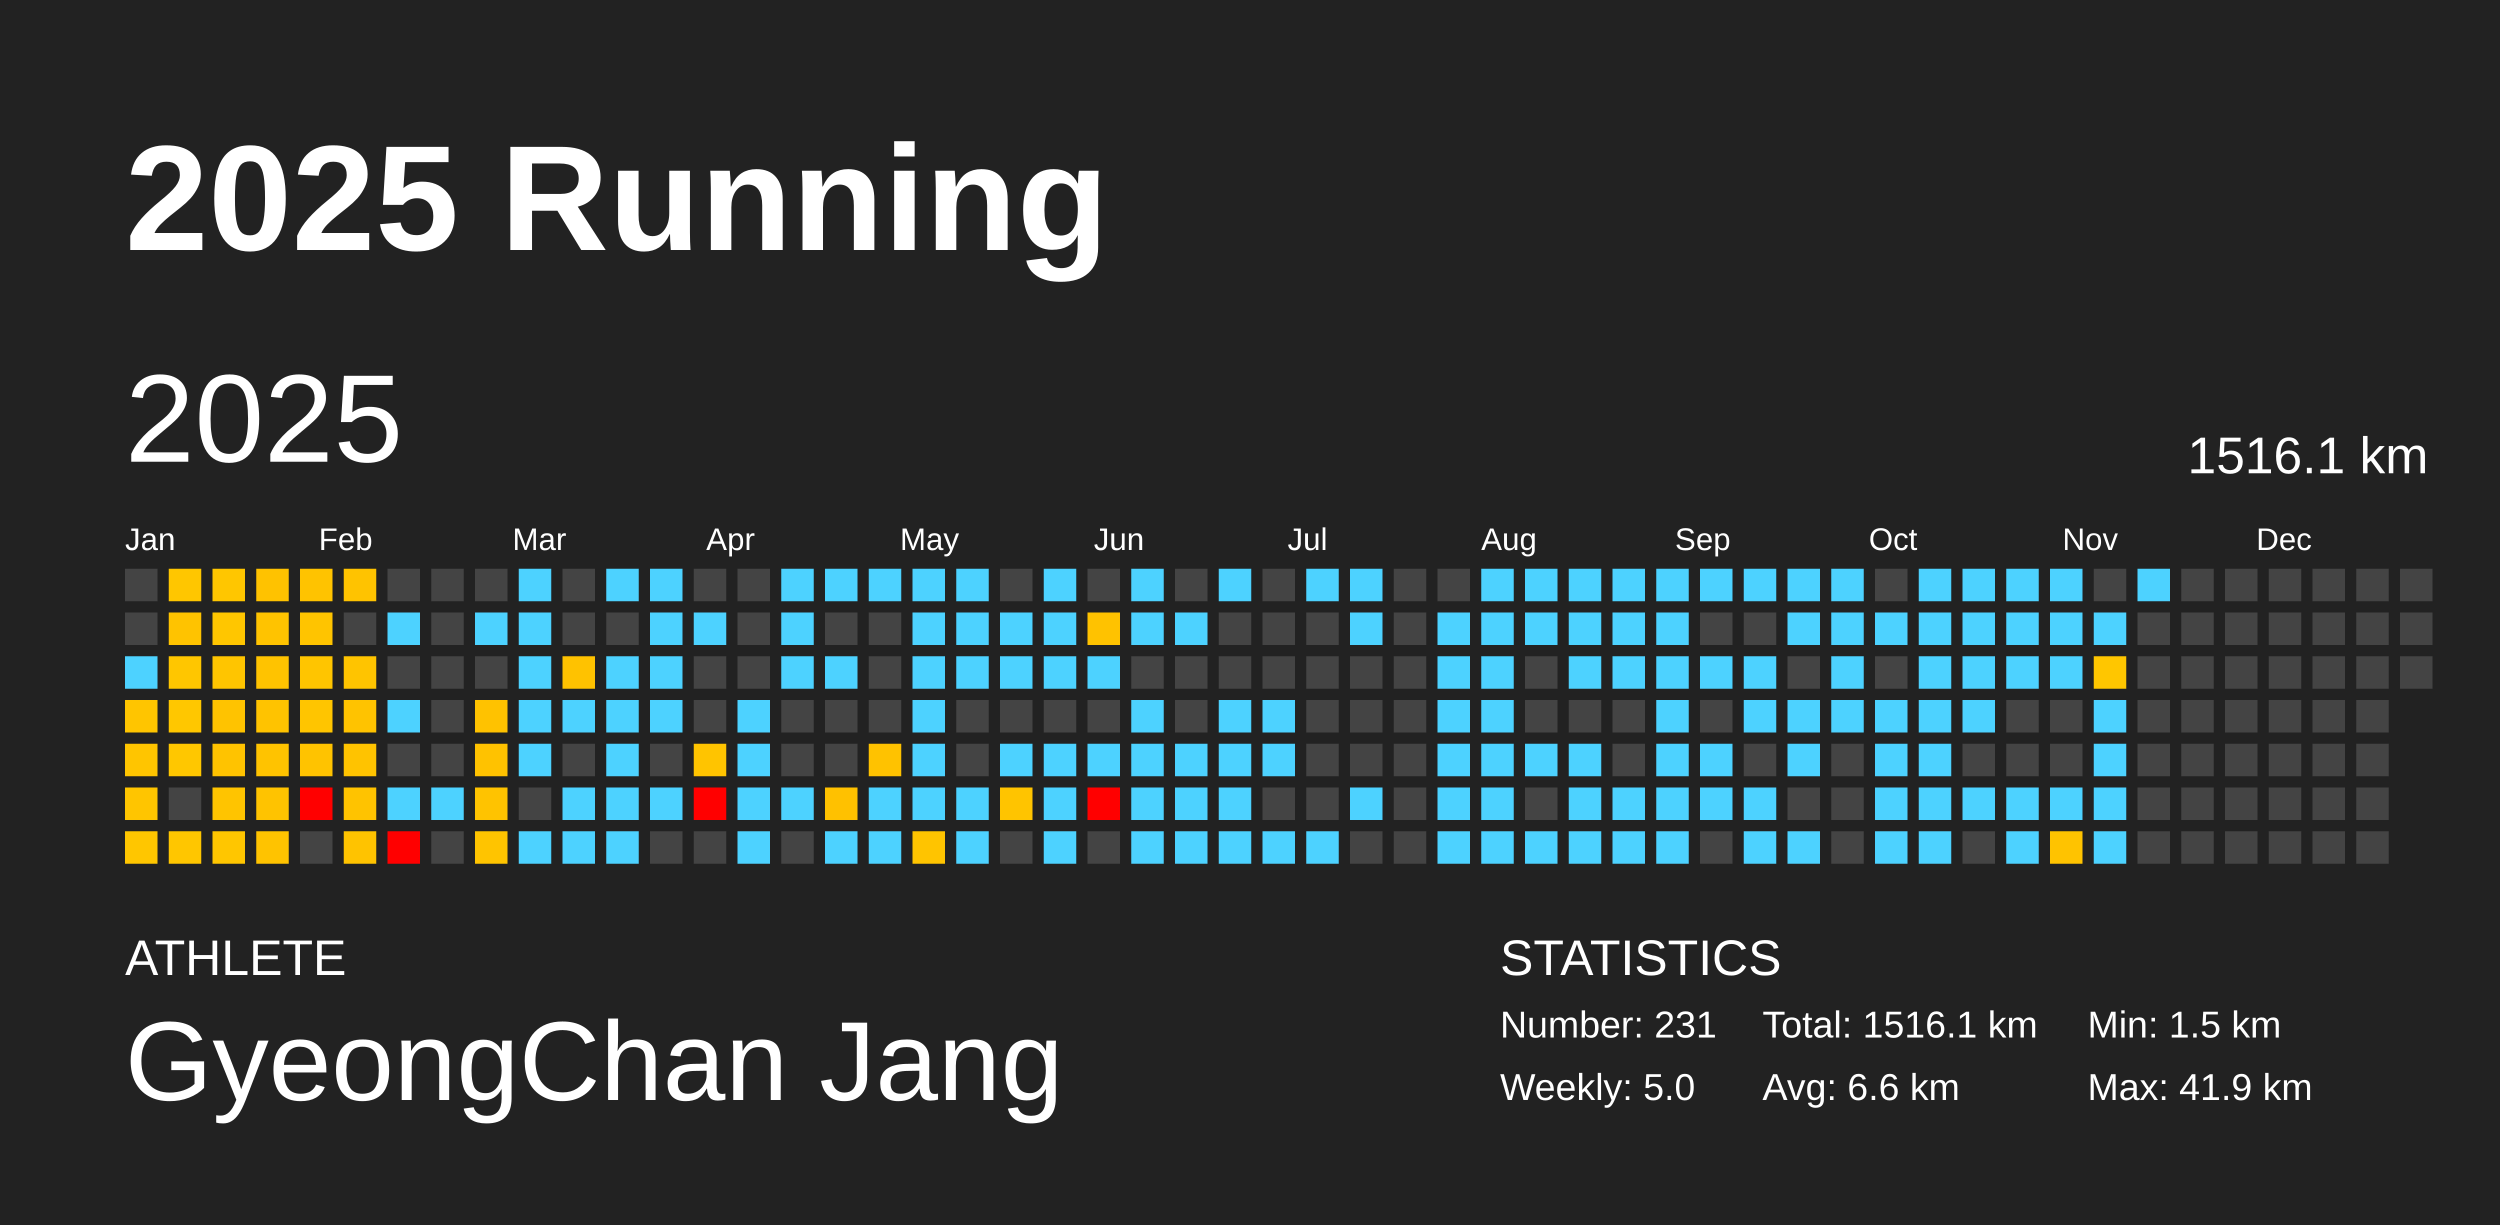
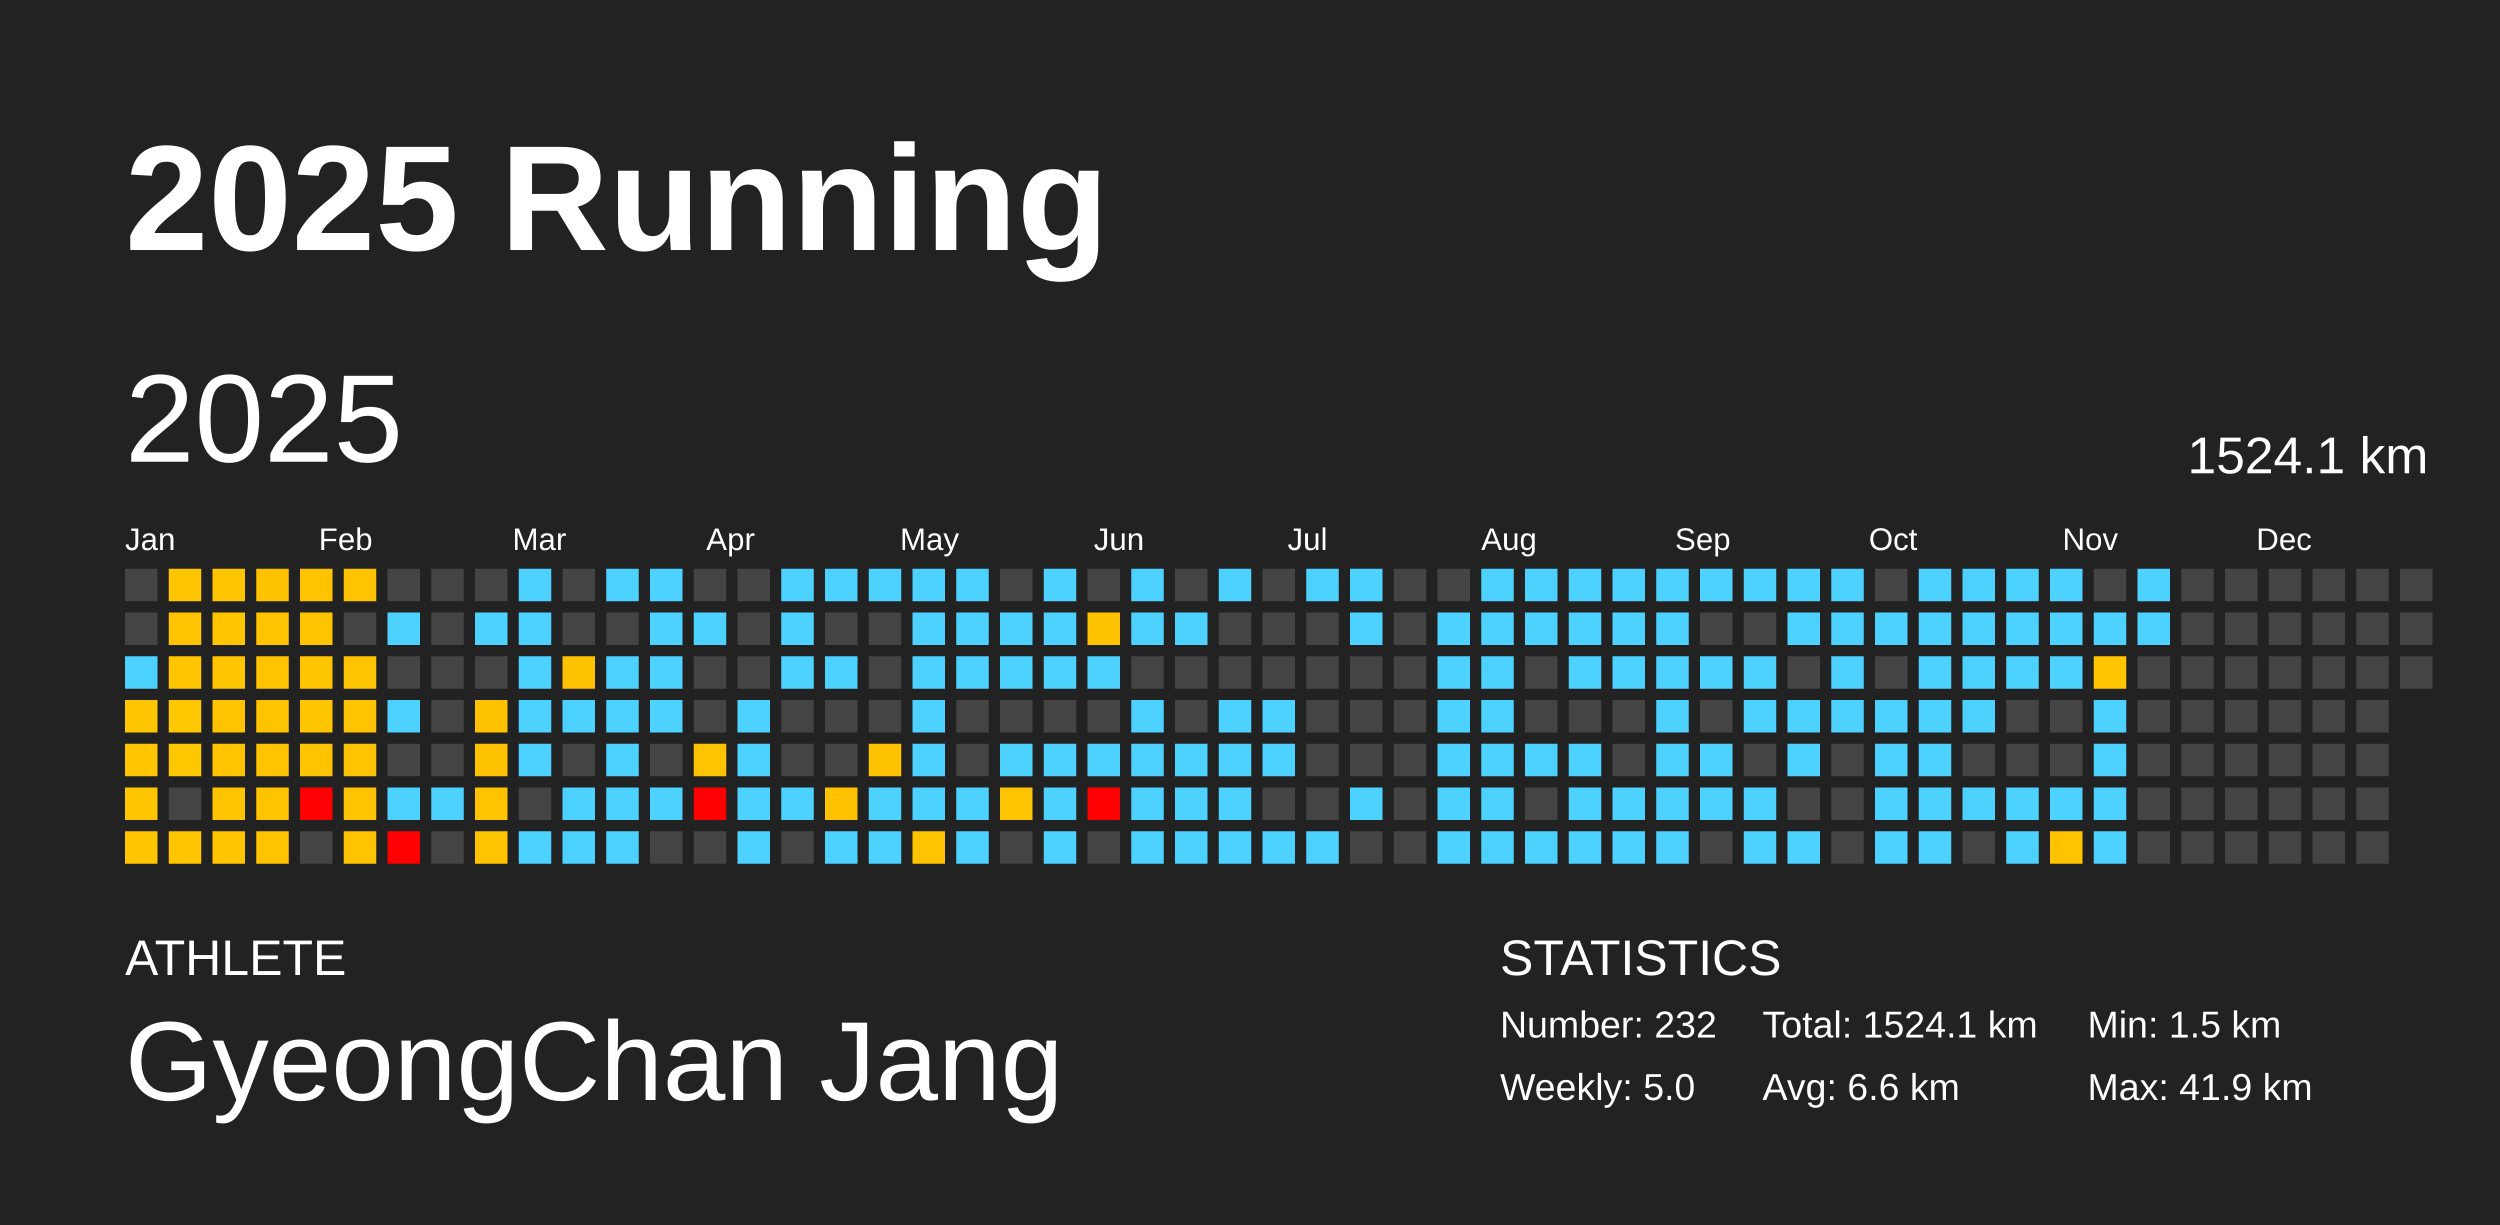
<svg xmlns="http://www.w3.org/2000/svg" baseProfile="full" height="98mm" version="1.1" viewBox="0,0,200,98" width="200mm">
  <defs />
  <rect fill="#222222" height="98" width="200" x="0" y="0" />
  <text fill="#FFFFFF" style="font-size:12px; font-family:Arial; font-weight:bold;" x="10" y="20">2025 Running</text>
  <text fill="#FFFFFF" style="font-size:4px; font-family:Arial" x="10" y="78">ATHLETE</text>
  <text fill="#FFFFFF" style="font-size:9px; font-family:Arial" x="10" y="88">GyeongChan Jang</text>
  <text fill="#FFFFFF" style="font-size:4px; font-family:Arial" x="120" y="78">STATISTICS</text>
-   <text fill="#FFFFFF" style="font-size:3px; font-family:Arial" x="120" y="83">Number: 231</text>
+   <text fill="#FFFFFF" style="font-size:3px; font-family:Arial" x="120" y="83">Number: 232</text>
  <text fill="#FFFFFF" style="font-size:3px; font-family:Arial" x="120" y="88">Weekly: 5.0</text>
-   <text fill="#FFFFFF" style="font-size:3px; font-family:Arial" x="141" y="83">Total: 1516.1 km</text>
+   <text fill="#FFFFFF" style="font-size:3px; font-family:Arial" x="141" y="83">Total: 1524.1 km</text>
  <text fill="#FFFFFF" style="font-size:3px; font-family:Arial" x="141" y="88">Avg: 6.6 km</text>
  <text fill="#FFFFFF" style="font-size:3px; font-family:Arial" x="167" y="83">Min: 1.5 km</text>
  <text fill="#FFFFFF" style="font-size:3px; font-family:Arial" x="167" y="88">Max: 41.9 km</text>
  <text dominant-baseline="hanging" fill="#FFFFFF" style="font-size:10.0px; font-family:Arial;" x="10" y="30">2025</text>
-   <text dominant-baseline="hanging" fill="#FFFFFF" style="font-size:4.125px; font-family:Arial;" x="175" y="35">1516.1 km</text>
+   <text dominant-baseline="hanging" fill="#FFFFFF" style="font-size:4.125px; font-family:Arial;" x="175" y="35">1524.1 km</text>
  <text fill="#FFFFFF" style="font-size:2.5px; font-family:Arial" x="10.0" y="44">Jan</text>
  <text fill="#FFFFFF" style="font-size:2.5px; font-family:Arial" x="25.5" y="44">Feb</text>
  <text fill="#FFFFFF" style="font-size:2.5px; font-family:Arial" x="41.0" y="44">Mar</text>
  <text fill="#FFFFFF" style="font-size:2.5px; font-family:Arial" x="56.5" y="44">Apr</text>
  <text fill="#FFFFFF" style="font-size:2.5px; font-family:Arial" x="72.0" y="44">May</text>
  <text fill="#FFFFFF" style="font-size:2.5px; font-family:Arial" x="87.5" y="44">Jun</text>
  <text fill="#FFFFFF" style="font-size:2.5px; font-family:Arial" x="103.0" y="44">Jul</text>
  <text fill="#FFFFFF" style="font-size:2.5px; font-family:Arial" x="118.5" y="44">Aug</text>
  <text fill="#FFFFFF" style="font-size:2.5px; font-family:Arial" x="134.0" y="44">Sep</text>
  <text fill="#FFFFFF" style="font-size:2.5px; font-family:Arial" x="149.5" y="44">Oct</text>
  <text fill="#FFFFFF" style="font-size:2.5px; font-family:Arial" x="165.0" y="44">Nov</text>
  <text fill="#FFFFFF" style="font-size:2.5px; font-family:Arial" x="180.5" y="44">Dec</text>
  <rect fill="#444444" height="2.6" width="2.6" x="10.0" y="45.5" />
  <rect fill="#444444" height="2.6" width="2.6" x="10.0" y="49.0" />
  <rect fill="#4dd2ff" height="2.6" width="2.6" x="10.0" y="52.5" />
  <rect fill="#ffc500" height="2.6" width="2.6" x="10.0" y="56.0" />
  <rect fill="#ffc500" height="2.6" width="2.6" x="10.0" y="59.5" />
  <rect fill="#ffc500" height="2.6" width="2.6" x="10.0" y="63.0" />
  <rect fill="#ffc600" height="2.6" width="2.6" x="10.0" y="66.5" />
  <rect fill="#ffc600" height="2.6" width="2.6" x="13.5" y="45.5" />
  <rect fill="#ffc300" height="2.6" width="2.6" x="13.5" y="49.0" />
  <rect fill="#ffc600" height="2.6" width="2.6" x="13.5" y="52.5" />
  <rect fill="#ffc700" height="2.6" width="2.6" x="13.5" y="56.0" />
  <rect fill="#ffc700" height="2.6" width="2.6" x="13.5" y="59.5" />
  <rect fill="#444444" height="2.6" width="2.6" x="13.5" y="63.0" />
  <rect fill="#ffc600" height="2.6" width="2.6" x="13.5" y="66.5" />
  <rect fill="#ffc600" height="2.6" width="2.6" x="17.0" y="45.5" />
  <rect fill="#ffc600" height="2.6" width="2.6" x="17.0" y="49.0" />
  <rect fill="#ffc500" height="2.6" width="2.6" x="17.0" y="52.5" />
  <rect fill="#ffc300" height="2.6" width="2.6" x="17.0" y="56.0" />
  <rect fill="#ffc300" height="2.6" width="2.6" x="17.0" y="59.5" />
  <rect fill="#ffc400" height="2.6" width="2.6" x="17.0" y="63.0" />
  <rect fill="#ffc600" height="2.6" width="2.6" x="17.0" y="66.5" />
  <rect fill="#ffc200" height="2.6" width="2.6" x="20.5" y="45.5" />
  <rect fill="#ffc300" height="2.6" width="2.6" x="20.5" y="49.0" />
  <rect fill="#ffc300" height="2.6" width="2.6" x="20.5" y="52.5" />
  <rect fill="#ffc300" height="2.6" width="2.6" x="20.5" y="56.0" />
  <rect fill="#ffc300" height="2.6" width="2.6" x="20.5" y="59.5" />
  <rect fill="#ffc300" height="2.6" width="2.6" x="20.5" y="63.0" />
  <rect fill="#ffc300" height="2.6" width="2.6" x="20.5" y="66.5" />
  <rect fill="#ffc300" height="2.6" width="2.6" x="24.0" y="45.5" />
  <rect fill="#ffc400" height="2.6" width="2.6" x="24.0" y="49.0" />
  <rect fill="#ffc500" height="2.6" width="2.6" x="24.0" y="52.5" />
  <rect fill="#ffc500" height="2.6" width="2.6" x="24.0" y="56.0" />
  <rect fill="#ffc300" height="2.6" width="2.6" x="24.0" y="59.5" />
  <rect fill="red" height="2.6" width="2.6" x="24.0" y="63.0" />
  <rect fill="#444444" height="2.6" width="2.6" x="24.0" y="66.5" />
  <rect fill="#ffc300" height="2.6" width="2.6" x="27.5" y="45.5" />
  <rect fill="#444444" height="2.6" width="2.6" x="27.5" y="49.0" />
  <rect fill="#ffc400" height="2.6" width="2.6" x="27.5" y="52.5" />
  <rect fill="#ffc300" height="2.6" width="2.6" x="27.5" y="56.0" />
  <rect fill="#ffc300" height="2.6" width="2.6" x="27.5" y="59.5" />
  <rect fill="#ffc300" height="2.6" width="2.6" x="27.5" y="63.0" />
  <rect fill="#ffc300" height="2.6" width="2.6" x="27.5" y="66.5" />
  <rect fill="#444444" height="2.6" width="2.6" x="31.0" y="45.5" />
  <rect fill="#4dd2ff" height="2.6" width="2.6" x="31.0" y="49.0" />
  <rect fill="#444444" height="2.6" width="2.6" x="31.0" y="52.5" />
  <rect fill="#4dd2ff" height="2.6" width="2.6" x="31.0" y="56.0" />
  <rect fill="#444444" height="2.6" width="2.6" x="31.0" y="59.5" />
  <rect fill="#4dd2ff" height="2.6" width="2.6" x="31.0" y="63.0" />
  <rect fill="red" height="2.6" width="2.6" x="31.0" y="66.5" />
  <rect fill="#444444" height="2.6" width="2.6" x="34.5" y="45.5" />
  <rect fill="#444444" height="2.6" width="2.6" x="34.5" y="49.0" />
  <rect fill="#444444" height="2.6" width="2.6" x="34.5" y="52.5" />
  <rect fill="#444444" height="2.6" width="2.6" x="34.5" y="56.0" />
  <rect fill="#444444" height="2.6" width="2.6" x="34.5" y="59.5" />
  <rect fill="#4dd2ff" height="2.6" width="2.6" x="34.5" y="63.0" />
  <rect fill="#444444" height="2.6" width="2.6" x="34.5" y="66.5" />
  <rect fill="#444444" height="2.6" width="2.6" x="38.0" y="45.5" />
  <rect fill="#4dd2ff" height="2.6" width="2.6" x="38.0" y="49.0" />
  <rect fill="#444444" height="2.6" width="2.6" x="38.0" y="52.5" />
  <rect fill="#ffc200" height="2.6" width="2.6" x="38.0" y="56.0" />
  <rect fill="#ffc200" height="2.6" width="2.6" x="38.0" y="59.5" />
  <rect fill="#ffc300" height="2.6" width="2.6" x="38.0" y="63.0" />
  <rect fill="#ffc400" height="2.6" width="2.6" x="38.0" y="66.5" />
  <rect fill="#4dd2ff" height="2.6" width="2.6" x="41.5" y="45.5" />
  <rect fill="#4dd2ff" height="2.6" width="2.6" x="41.5" y="49.0" />
  <rect fill="#4dd2ff" height="2.6" width="2.6" x="41.5" y="52.5" />
  <rect fill="#4dd2ff" height="2.6" width="2.6" x="41.5" y="56.0" />
  <rect fill="#4dd2ff" height="2.6" width="2.6" x="41.5" y="59.5" />
  <rect fill="#444444" height="2.6" width="2.6" x="41.5" y="63.0" />
  <rect fill="#4dd2ff" height="2.6" width="2.6" x="41.5" y="66.5" />
  <rect fill="#444444" height="2.6" width="2.6" x="45.0" y="45.5" />
  <rect fill="#444444" height="2.6" width="2.6" x="45.0" y="49.0" />
  <rect fill="#ffc200" height="2.6" width="2.6" x="45.0" y="52.5" />
  <rect fill="#4dd2ff" height="2.6" width="2.6" x="45.0" y="56.0" />
  <rect fill="#444444" height="2.6" width="2.6" x="45.0" y="59.5" />
  <rect fill="#4dd2ff" height="2.6" width="2.6" x="45.0" y="63.0" />
  <rect fill="#4dd2ff" height="2.6" width="2.6" x="45.0" y="66.5" />
  <rect fill="#4dd2ff" height="2.6" width="2.6" x="48.5" y="45.5" />
  <rect fill="#444444" height="2.6" width="2.6" x="48.5" y="49.0" />
  <rect fill="#4dd2ff" height="2.6" width="2.6" x="48.5" y="52.5" />
  <rect fill="#4dd2ff" height="2.6" width="2.6" x="48.5" y="56.0" />
  <rect fill="#4dd2ff" height="2.6" width="2.6" x="48.5" y="59.5" />
  <rect fill="#4dd2ff" height="2.6" width="2.6" x="48.5" y="63.0" />
  <rect fill="#4dd2ff" height="2.6" width="2.6" x="48.5" y="66.5" />
  <rect fill="#4dd2ff" height="2.6" width="2.6" x="52.0" y="45.5" />
  <rect fill="#4dd2ff" height="2.6" width="2.6" x="52.0" y="49.0" />
  <rect fill="#4dd2ff" height="2.6" width="2.6" x="52.0" y="52.5" />
  <rect fill="#4dd2ff" height="2.6" width="2.6" x="52.0" y="56.0" />
  <rect fill="#444444" height="2.6" width="2.6" x="52.0" y="59.5" />
  <rect fill="#4dd2ff" height="2.6" width="2.6" x="52.0" y="63.0" />
  <rect fill="#444444" height="2.6" width="2.6" x="52.0" y="66.5" />
  <rect fill="#444444" height="2.6" width="2.6" x="55.5" y="45.5" />
  <rect fill="#4dd2ff" height="2.6" width="2.6" x="55.5" y="49.0" />
  <rect fill="#444444" height="2.6" width="2.6" x="55.5" y="52.5" />
  <rect fill="#444444" height="2.6" width="2.6" x="55.5" y="56.0" />
  <rect fill="#ffc400" height="2.6" width="2.6" x="55.5" y="59.5" />
  <rect fill="red" height="2.6" width="2.6" x="55.5" y="63.0" />
  <rect fill="#444444" height="2.6" width="2.6" x="55.5" y="66.5" />
  <rect fill="#444444" height="2.6" width="2.6" x="59.0" y="45.5" />
  <rect fill="#444444" height="2.6" width="2.6" x="59.0" y="49.0" />
  <rect fill="#444444" height="2.6" width="2.6" x="59.0" y="52.5" />
  <rect fill="#4dd2ff" height="2.6" width="2.6" x="59.0" y="56.0" />
  <rect fill="#4dd2ff" height="2.6" width="2.6" x="59.0" y="59.5" />
  <rect fill="#4dd2ff" height="2.6" width="2.6" x="59.0" y="63.0" />
  <rect fill="#4dd2ff" height="2.6" width="2.6" x="59.0" y="66.5" />
  <rect fill="#4dd2ff" height="2.6" width="2.6" x="62.5" y="45.5" />
  <rect fill="#4dd2ff" height="2.6" width="2.6" x="62.5" y="49.0" />
  <rect fill="#4dd2ff" height="2.6" width="2.6" x="62.5" y="52.5" />
  <rect fill="#444444" height="2.6" width="2.6" x="62.5" y="56.0" />
  <rect fill="#444444" height="2.6" width="2.6" x="62.5" y="59.5" />
  <rect fill="#4dd2ff" height="2.6" width="2.6" x="62.5" y="63.0" />
  <rect fill="#444444" height="2.6" width="2.6" x="62.5" y="66.5" />
  <rect fill="#4dd2ff" height="2.6" width="2.6" x="66.0" y="45.5" />
  <rect fill="#444444" height="2.6" width="2.6" x="66.0" y="49.0" />
  <rect fill="#4dd2ff" height="2.6" width="2.6" x="66.0" y="52.5" />
  <rect fill="#444444" height="2.6" width="2.6" x="66.0" y="56.0" />
  <rect fill="#444444" height="2.6" width="2.6" x="66.0" y="59.5" />
  <rect fill="#ffc100" height="2.6" width="2.6" x="66.0" y="63.0" />
  <rect fill="#4dd2ff" height="2.6" width="2.6" x="66.0" y="66.5" />
  <rect fill="#4dd2ff" height="2.6" width="2.6" x="69.5" y="45.5" />
  <rect fill="#444444" height="2.6" width="2.6" x="69.5" y="49.0" />
  <rect fill="#444444" height="2.6" width="2.6" x="69.5" y="52.5" />
  <rect fill="#444444" height="2.6" width="2.6" x="69.5" y="56.0" />
  <rect fill="#ffc200" height="2.6" width="2.6" x="69.5" y="59.5" />
  <rect fill="#4dd2ff" height="2.6" width="2.6" x="69.5" y="63.0" />
  <rect fill="#4dd2ff" height="2.6" width="2.6" x="69.5" y="66.5" />
  <rect fill="#4dd2ff" height="2.6" width="2.6" x="73.0" y="45.5" />
  <rect fill="#4dd2ff" height="2.6" width="2.6" x="73.0" y="49.0" />
  <rect fill="#4dd2ff" height="2.6" width="2.6" x="73.0" y="52.5" />
  <rect fill="#4dd2ff" height="2.6" width="2.6" x="73.0" y="56.0" />
  <rect fill="#4dd2ff" height="2.6" width="2.6" x="73.0" y="59.5" />
  <rect fill="#4dd2ff" height="2.6" width="2.6" x="73.0" y="63.0" />
  <rect fill="#ffc400" height="2.6" width="2.6" x="73.0" y="66.5" />
  <rect fill="#4dd2ff" height="2.6" width="2.6" x="76.5" y="45.5" />
  <rect fill="#4dd2ff" height="2.6" width="2.6" x="76.5" y="49.0" />
  <rect fill="#4dd2ff" height="2.6" width="2.6" x="76.5" y="52.5" />
  <rect fill="#444444" height="2.6" width="2.6" x="76.5" y="56.0" />
  <rect fill="#444444" height="2.6" width="2.6" x="76.5" y="59.5" />
  <rect fill="#4dd2ff" height="2.6" width="2.6" x="76.5" y="63.0" />
  <rect fill="#4dd2ff" height="2.6" width="2.6" x="76.5" y="66.5" />
  <rect fill="#444444" height="2.6" width="2.6" x="80.0" y="45.5" />
  <rect fill="#4dd2ff" height="2.6" width="2.6" x="80.0" y="49.0" />
  <rect fill="#4dd2ff" height="2.6" width="2.6" x="80.0" y="52.5" />
  <rect fill="#444444" height="2.6" width="2.6" x="80.0" y="56.0" />
  <rect fill="#4dd2ff" height="2.6" width="2.6" x="80.0" y="59.5" />
  <rect fill="#ffc400" height="2.6" width="2.6" x="80.0" y="63.0" />
  <rect fill="#444444" height="2.6" width="2.6" x="80.0" y="66.5" />
  <rect fill="#4dd2ff" height="2.6" width="2.6" x="83.5" y="45.5" />
  <rect fill="#4dd2ff" height="2.6" width="2.6" x="83.5" y="49.0" />
  <rect fill="#4dd2ff" height="2.6" width="2.6" x="83.5" y="52.5" />
  <rect fill="#444444" height="2.6" width="2.6" x="83.5" y="56.0" />
  <rect fill="#4dd2ff" height="2.6" width="2.6" x="83.5" y="59.5" />
  <rect fill="#4dd2ff" height="2.6" width="2.6" x="83.5" y="63.0" />
  <rect fill="#4dd2ff" height="2.6" width="2.6" x="83.5" y="66.5" />
  <rect fill="#444444" height="2.6" width="2.6" x="87.0" y="45.5" />
  <rect fill="#ffc200" height="2.6" width="2.6" x="87.0" y="49.0" />
  <rect fill="#4dd2ff" height="2.6" width="2.6" x="87.0" y="52.5" />
  <rect fill="#444444" height="2.6" width="2.6" x="87.0" y="56.0" />
  <rect fill="#4dd2ff" height="2.6" width="2.6" x="87.0" y="59.5" />
  <rect fill="red" height="2.6" width="2.6" x="87.0" y="63.0" />
  <rect fill="#444444" height="2.6" width="2.6" x="87.0" y="66.5" />
  <rect fill="#4dd2ff" height="2.6" width="2.6" x="90.5" y="45.5" />
  <rect fill="#4dd2ff" height="2.6" width="2.6" x="90.5" y="49.0" />
  <rect fill="#444444" height="2.6" width="2.6" x="90.5" y="52.5" />
  <rect fill="#4dd2ff" height="2.6" width="2.6" x="90.5" y="56.0" />
  <rect fill="#4dd2ff" height="2.6" width="2.6" x="90.5" y="59.5" />
  <rect fill="#4dd2ff" height="2.6" width="2.6" x="90.5" y="63.0" />
  <rect fill="#4dd2ff" height="2.6" width="2.6" x="90.5" y="66.5" />
  <rect fill="#444444" height="2.6" width="2.6" x="94.0" y="45.5" />
  <rect fill="#4dd2ff" height="2.6" width="2.6" x="94.0" y="49.0" />
  <rect fill="#444444" height="2.6" width="2.6" x="94.0" y="52.5" />
  <rect fill="#444444" height="2.6" width="2.6" x="94.0" y="56.0" />
  <rect fill="#4dd2ff" height="2.6" width="2.6" x="94.0" y="59.5" />
  <rect fill="#4dd2ff" height="2.6" width="2.6" x="94.0" y="63.0" />
  <rect fill="#4dd2ff" height="2.6" width="2.6" x="94.0" y="66.5" />
  <rect fill="#4dd2ff" height="2.6" width="2.6" x="97.5" y="45.5" />
  <rect fill="#444444" height="2.6" width="2.6" x="97.5" y="49.0" />
  <rect fill="#444444" height="2.6" width="2.6" x="97.5" y="52.5" />
  <rect fill="#4dd2ff" height="2.6" width="2.6" x="97.5" y="56.0" />
  <rect fill="#4dd2ff" height="2.6" width="2.6" x="97.5" y="59.5" />
  <rect fill="#4dd2ff" height="2.6" width="2.6" x="97.5" y="63.0" />
  <rect fill="#4dd2ff" height="2.6" width="2.6" x="97.5" y="66.5" />
  <rect fill="#444444" height="2.6" width="2.6" x="101.0" y="45.5" />
  <rect fill="#444444" height="2.6" width="2.6" x="101.0" y="49.0" />
  <rect fill="#444444" height="2.6" width="2.6" x="101.0" y="52.5" />
  <rect fill="#4dd2ff" height="2.6" width="2.6" x="101.0" y="56.0" />
  <rect fill="#4dd2ff" height="2.6" width="2.6" x="101.0" y="59.5" />
  <rect fill="#444444" height="2.6" width="2.6" x="101.0" y="63.0" />
  <rect fill="#4dd2ff" height="2.6" width="2.6" x="101.0" y="66.5" />
  <rect fill="#4dd2ff" height="2.6" width="2.6" x="104.5" y="45.5" />
  <rect fill="#444444" height="2.6" width="2.6" x="104.5" y="49.0" />
  <rect fill="#444444" height="2.6" width="2.6" x="104.5" y="52.5" />
  <rect fill="#444444" height="2.6" width="2.6" x="104.5" y="56.0" />
  <rect fill="#444444" height="2.6" width="2.6" x="104.5" y="59.5" />
  <rect fill="#444444" height="2.6" width="2.6" x="104.5" y="63.0" />
  <rect fill="#4dd2ff" height="2.6" width="2.6" x="104.5" y="66.5" />
  <rect fill="#4dd2ff" height="2.6" width="2.6" x="108.0" y="45.5" />
  <rect fill="#4dd2ff" height="2.6" width="2.6" x="108.0" y="49.0" />
  <rect fill="#444444" height="2.6" width="2.6" x="108.0" y="52.5" />
  <rect fill="#444444" height="2.6" width="2.6" x="108.0" y="56.0" />
  <rect fill="#444444" height="2.6" width="2.6" x="108.0" y="59.5" />
  <rect fill="#4dd2ff" height="2.6" width="2.6" x="108.0" y="63.0" />
  <rect fill="#444444" height="2.6" width="2.6" x="108.0" y="66.5" />
  <rect fill="#444444" height="2.6" width="2.6" x="111.5" y="45.5" />
  <rect fill="#444444" height="2.6" width="2.6" x="111.5" y="49.0" />
  <rect fill="#444444" height="2.6" width="2.6" x="111.5" y="52.5" />
  <rect fill="#444444" height="2.6" width="2.6" x="111.5" y="56.0" />
  <rect fill="#444444" height="2.6" width="2.6" x="111.5" y="59.5" />
  <rect fill="#444444" height="2.6" width="2.6" x="111.5" y="63.0" />
  <rect fill="#444444" height="2.6" width="2.6" x="111.5" y="66.5" />
  <rect fill="#444444" height="2.6" width="2.6" x="115.0" y="45.5" />
  <rect fill="#4dd2ff" height="2.6" width="2.6" x="115.0" y="49.0" />
  <rect fill="#4dd2ff" height="2.6" width="2.6" x="115.0" y="52.5" />
  <rect fill="#4dd2ff" height="2.6" width="2.6" x="115.0" y="56.0" />
  <rect fill="#4dd2ff" height="2.6" width="2.6" x="115.0" y="59.5" />
  <rect fill="#4dd2ff" height="2.6" width="2.6" x="115.0" y="63.0" />
  <rect fill="#4dd2ff" height="2.6" width="2.6" x="115.0" y="66.5" />
  <rect fill="#4dd2ff" height="2.6" width="2.6" x="118.5" y="45.5" />
  <rect fill="#4dd2ff" height="2.6" width="2.6" x="118.5" y="49.0" />
  <rect fill="#4dd2ff" height="2.6" width="2.6" x="118.5" y="52.5" />
  <rect fill="#4dd2ff" height="2.6" width="2.6" x="118.5" y="56.0" />
  <rect fill="#4dd2ff" height="2.6" width="2.6" x="118.5" y="59.5" />
  <rect fill="#4dd2ff" height="2.6" width="2.6" x="118.5" y="63.0" />
  <rect fill="#4dd2ff" height="2.6" width="2.6" x="118.5" y="66.5" />
  <rect fill="#4dd2ff" height="2.6" width="2.6" x="122.0" y="45.5" />
  <rect fill="#4dd2ff" height="2.6" width="2.6" x="122.0" y="49.0" />
  <rect fill="#444444" height="2.6" width="2.6" x="122.0" y="52.5" />
  <rect fill="#444444" height="2.6" width="2.6" x="122.0" y="56.0" />
  <rect fill="#4dd2ff" height="2.6" width="2.6" x="122.0" y="59.5" />
  <rect fill="#444444" height="2.6" width="2.6" x="122.0" y="63.0" />
  <rect fill="#4dd2ff" height="2.6" width="2.6" x="122.0" y="66.5" />
  <rect fill="#4dd2ff" height="2.6" width="2.6" x="125.5" y="45.5" />
  <rect fill="#4dd2ff" height="2.6" width="2.6" x="125.5" y="49.0" />
  <rect fill="#4dd2ff" height="2.6" width="2.6" x="125.5" y="52.5" />
  <rect fill="#444444" height="2.6" width="2.6" x="125.5" y="56.0" />
  <rect fill="#4dd2ff" height="2.6" width="2.6" x="125.5" y="59.5" />
  <rect fill="#4dd2ff" height="2.6" width="2.6" x="125.5" y="63.0" />
  <rect fill="#4dd2ff" height="2.6" width="2.6" x="125.5" y="66.5" />
  <rect fill="#4dd2ff" height="2.6" width="2.6" x="129.0" y="45.5" />
  <rect fill="#4dd2ff" height="2.6" width="2.6" x="129.0" y="49.0" />
  <rect fill="#4dd2ff" height="2.6" width="2.6" x="129.0" y="52.5" />
  <rect fill="#444444" height="2.6" width="2.6" x="129.0" y="56.0" />
  <rect fill="#444444" height="2.6" width="2.6" x="129.0" y="59.5" />
  <rect fill="#4dd2ff" height="2.6" width="2.6" x="129.0" y="63.0" />
  <rect fill="#4dd2ff" height="2.6" width="2.6" x="129.0" y="66.5" />
  <rect fill="#4dd2ff" height="2.6" width="2.6" x="132.5" y="45.5" />
  <rect fill="#4dd2ff" height="2.6" width="2.6" x="132.5" y="49.0" />
  <rect fill="#4dd2ff" height="2.6" width="2.6" x="132.5" y="52.5" />
  <rect fill="#4dd2ff" height="2.6" width="2.6" x="132.5" y="56.0" />
  <rect fill="#4dd2ff" height="2.6" width="2.6" x="132.5" y="59.5" />
  <rect fill="#4dd2ff" height="2.6" width="2.6" x="132.5" y="63.0" />
  <rect fill="#4dd2ff" height="2.6" width="2.6" x="132.5" y="66.5" />
  <rect fill="#4dd2ff" height="2.6" width="2.6" x="136.0" y="45.5" />
  <rect fill="#444444" height="2.6" width="2.6" x="136.0" y="49.0" />
  <rect fill="#4dd2ff" height="2.6" width="2.6" x="136.0" y="52.5" />
  <rect fill="#444444" height="2.6" width="2.6" x="136.0" y="56.0" />
  <rect fill="#4dd2ff" height="2.6" width="2.6" x="136.0" y="59.5" />
  <rect fill="#4dd2ff" height="2.6" width="2.6" x="136.0" y="63.0" />
  <rect fill="#444444" height="2.6" width="2.6" x="136.0" y="66.5" />
  <rect fill="#4dd2ff" height="2.6" width="2.6" x="139.5" y="45.5" />
  <rect fill="#444444" height="2.6" width="2.6" x="139.5" y="49.0" />
  <rect fill="#4dd2ff" height="2.6" width="2.6" x="139.5" y="52.5" />
  <rect fill="#4dd2ff" height="2.6" width="2.6" x="139.5" y="56.0" />
  <rect fill="#444444" height="2.6" width="2.6" x="139.5" y="59.5" />
  <rect fill="#4dd2ff" height="2.6" width="2.6" x="139.5" y="63.0" />
  <rect fill="#4dd2ff" height="2.6" width="2.6" x="139.5" y="66.5" />
  <rect fill="#4dd2ff" height="2.6" width="2.6" x="143.0" y="45.5" />
  <rect fill="#4dd2ff" height="2.6" width="2.6" x="143.0" y="49.0" />
  <rect fill="#444444" height="2.6" width="2.6" x="143.0" y="52.5" />
  <rect fill="#4dd2ff" height="2.6" width="2.6" x="143.0" y="56.0" />
  <rect fill="#4dd2ff" height="2.6" width="2.6" x="143.0" y="59.5" />
  <rect fill="#444444" height="2.6" width="2.6" x="143.0" y="63.0" />
  <rect fill="#4dd2ff" height="2.6" width="2.6" x="143.0" y="66.5" />
  <rect fill="#4dd2ff" height="2.6" width="2.6" x="146.5" y="45.5" />
  <rect fill="#4dd2ff" height="2.6" width="2.6" x="146.5" y="49.0" />
  <rect fill="#4dd2ff" height="2.6" width="2.6" x="146.5" y="52.5" />
  <rect fill="#4dd2ff" height="2.6" width="2.6" x="146.5" y="56.0" />
  <rect fill="#444444" height="2.6" width="2.6" x="146.5" y="59.5" />
  <rect fill="#444444" height="2.6" width="2.6" x="146.5" y="63.0" />
  <rect fill="#444444" height="2.6" width="2.6" x="146.5" y="66.5" />
  <rect fill="#444444" height="2.6" width="2.6" x="150.0" y="45.5" />
  <rect fill="#4dd2ff" height="2.6" width="2.6" x="150.0" y="49.0" />
  <rect fill="#444444" height="2.6" width="2.6" x="150.0" y="52.5" />
  <rect fill="#4dd2ff" height="2.6" width="2.6" x="150.0" y="56.0" />
  <rect fill="#4dd2ff" height="2.6" width="2.6" x="150.0" y="59.5" />
  <rect fill="#4dd2ff" height="2.6" width="2.6" x="150.0" y="63.0" />
  <rect fill="#4dd2ff" height="2.6" width="2.6" x="150.0" y="66.5" />
  <rect fill="#4dd2ff" height="2.6" width="2.6" x="153.5" y="45.5" />
  <rect fill="#4dd2ff" height="2.6" width="2.6" x="153.5" y="49.0" />
  <rect fill="#4dd2ff" height="2.6" width="2.6" x="153.5" y="52.5" />
  <rect fill="#4dd2ff" height="2.6" width="2.6" x="153.5" y="56.0" />
  <rect fill="#4dd2ff" height="2.6" width="2.6" x="153.5" y="59.5" />
  <rect fill="#4dd2ff" height="2.6" width="2.6" x="153.5" y="63.0" />
  <rect fill="#4dd2ff" height="2.6" width="2.6" x="153.5" y="66.5" />
  <rect fill="#4dd2ff" height="2.6" width="2.6" x="157.0" y="45.5" />
  <rect fill="#4dd2ff" height="2.6" width="2.6" x="157.0" y="49.0" />
  <rect fill="#4dd2ff" height="2.6" width="2.6" x="157.0" y="52.5" />
  <rect fill="#4dd2ff" height="2.6" width="2.6" x="157.0" y="56.0" />
  <rect fill="#444444" height="2.6" width="2.6" x="157.0" y="59.5" />
  <rect fill="#4dd2ff" height="2.6" width="2.6" x="157.0" y="63.0" />
  <rect fill="#444444" height="2.6" width="2.6" x="157.0" y="66.5" />
  <rect fill="#4dd2ff" height="2.6" width="2.6" x="160.5" y="45.5" />
  <rect fill="#4dd2ff" height="2.6" width="2.6" x="160.5" y="49.0" />
  <rect fill="#4dd2ff" height="2.6" width="2.6" x="160.5" y="52.5" />
  <rect fill="#444444" height="2.6" width="2.6" x="160.5" y="56.0" />
  <rect fill="#444444" height="2.6" width="2.6" x="160.5" y="59.5" />
  <rect fill="#4dd2ff" height="2.6" width="2.6" x="160.5" y="63.0" />
  <rect fill="#4dd2ff" height="2.6" width="2.6" x="160.5" y="66.5" />
  <rect fill="#4dd2ff" height="2.6" width="2.6" x="164.0" y="45.5" />
  <rect fill="#4dd2ff" height="2.6" width="2.6" x="164.0" y="49.0" />
  <rect fill="#4dd2ff" height="2.6" width="2.6" x="164.0" y="52.5" />
  <rect fill="#444444" height="2.6" width="2.6" x="164.0" y="56.0" />
  <rect fill="#444444" height="2.6" width="2.6" x="164.0" y="59.5" />
  <rect fill="#4dd2ff" height="2.6" width="2.6" x="164.0" y="63.0" />
  <rect fill="#ffc300" height="2.6" width="2.6" x="164.0" y="66.5" />
  <rect fill="#444444" height="2.6" width="2.6" x="167.5" y="45.5" />
  <rect fill="#4dd2ff" height="2.6" width="2.6" x="167.5" y="49.0" />
  <rect fill="#ffc600" height="2.6" width="2.6" x="167.5" y="52.5" />
  <rect fill="#4dd2ff" height="2.6" width="2.6" x="167.5" y="56.0" />
  <rect fill="#4dd2ff" height="2.6" width="2.6" x="167.5" y="59.5" />
  <rect fill="#4dd2ff" height="2.6" width="2.6" x="167.5" y="63.0" />
  <rect fill="#4dd2ff" height="2.6" width="2.6" x="167.5" y="66.5" />
  <rect fill="#4dd2ff" height="2.6" width="2.6" x="171.0" y="45.5" />
-   <rect fill="#444444" height="2.6" width="2.6" x="171.0" y="49.0" />
+   <rect fill="#4dd2ff" height="2.6" width="2.6" x="171.0" y="49.0" />
  <rect fill="#444444" height="2.6" width="2.6" x="171.0" y="52.5" />
  <rect fill="#444444" height="2.6" width="2.6" x="171.0" y="56.0" />
  <rect fill="#444444" height="2.6" width="2.6" x="171.0" y="59.5" />
  <rect fill="#444444" height="2.6" width="2.6" x="171.0" y="63.0" />
  <rect fill="#444444" height="2.6" width="2.6" x="171.0" y="66.5" />
  <rect fill="#444444" height="2.6" width="2.6" x="174.5" y="45.5" />
  <rect fill="#444444" height="2.6" width="2.6" x="174.5" y="49.0" />
  <rect fill="#444444" height="2.6" width="2.6" x="174.5" y="52.5" />
  <rect fill="#444444" height="2.6" width="2.6" x="174.5" y="56.0" />
  <rect fill="#444444" height="2.6" width="2.6" x="174.5" y="59.5" />
  <rect fill="#444444" height="2.6" width="2.6" x="174.5" y="63.0" />
  <rect fill="#444444" height="2.6" width="2.6" x="174.5" y="66.5" />
  <rect fill="#444444" height="2.6" width="2.6" x="178.0" y="45.5" />
  <rect fill="#444444" height="2.6" width="2.6" x="178.0" y="49.0" />
  <rect fill="#444444" height="2.6" width="2.6" x="178.0" y="52.5" />
  <rect fill="#444444" height="2.6" width="2.6" x="178.0" y="56.0" />
  <rect fill="#444444" height="2.6" width="2.6" x="178.0" y="59.5" />
  <rect fill="#444444" height="2.6" width="2.6" x="178.0" y="63.0" />
  <rect fill="#444444" height="2.6" width="2.6" x="178.0" y="66.5" />
  <rect fill="#444444" height="2.6" width="2.6" x="181.5" y="45.5" />
  <rect fill="#444444" height="2.6" width="2.6" x="181.5" y="49.0" />
  <rect fill="#444444" height="2.6" width="2.6" x="181.5" y="52.5" />
  <rect fill="#444444" height="2.6" width="2.6" x="181.5" y="56.0" />
  <rect fill="#444444" height="2.6" width="2.6" x="181.5" y="59.5" />
  <rect fill="#444444" height="2.6" width="2.6" x="181.5" y="63.0" />
  <rect fill="#444444" height="2.6" width="2.6" x="181.5" y="66.5" />
  <rect fill="#444444" height="2.6" width="2.6" x="185.0" y="45.5" />
  <rect fill="#444444" height="2.6" width="2.6" x="185.0" y="49.0" />
  <rect fill="#444444" height="2.6" width="2.6" x="185.0" y="52.5" />
  <rect fill="#444444" height="2.6" width="2.6" x="185.0" y="56.0" />
  <rect fill="#444444" height="2.6" width="2.6" x="185.0" y="59.5" />
  <rect fill="#444444" height="2.6" width="2.6" x="185.0" y="63.0" />
  <rect fill="#444444" height="2.6" width="2.6" x="185.0" y="66.5" />
  <rect fill="#444444" height="2.6" width="2.6" x="188.5" y="45.5" />
  <rect fill="#444444" height="2.6" width="2.6" x="188.5" y="49.0" />
  <rect fill="#444444" height="2.6" width="2.6" x="188.5" y="52.5" />
  <rect fill="#444444" height="2.6" width="2.6" x="188.5" y="56.0" />
  <rect fill="#444444" height="2.6" width="2.6" x="188.5" y="59.5" />
  <rect fill="#444444" height="2.6" width="2.6" x="188.5" y="63.0" />
  <rect fill="#444444" height="2.6" width="2.6" x="188.5" y="66.5" />
  <rect fill="#444444" height="2.6" width="2.6" x="192.0" y="45.5" />
  <rect fill="#444444" height="2.6" width="2.6" x="192.0" y="49.0" />
  <rect fill="#444444" height="2.6" width="2.6" x="192.0" y="52.5" />
</svg>
